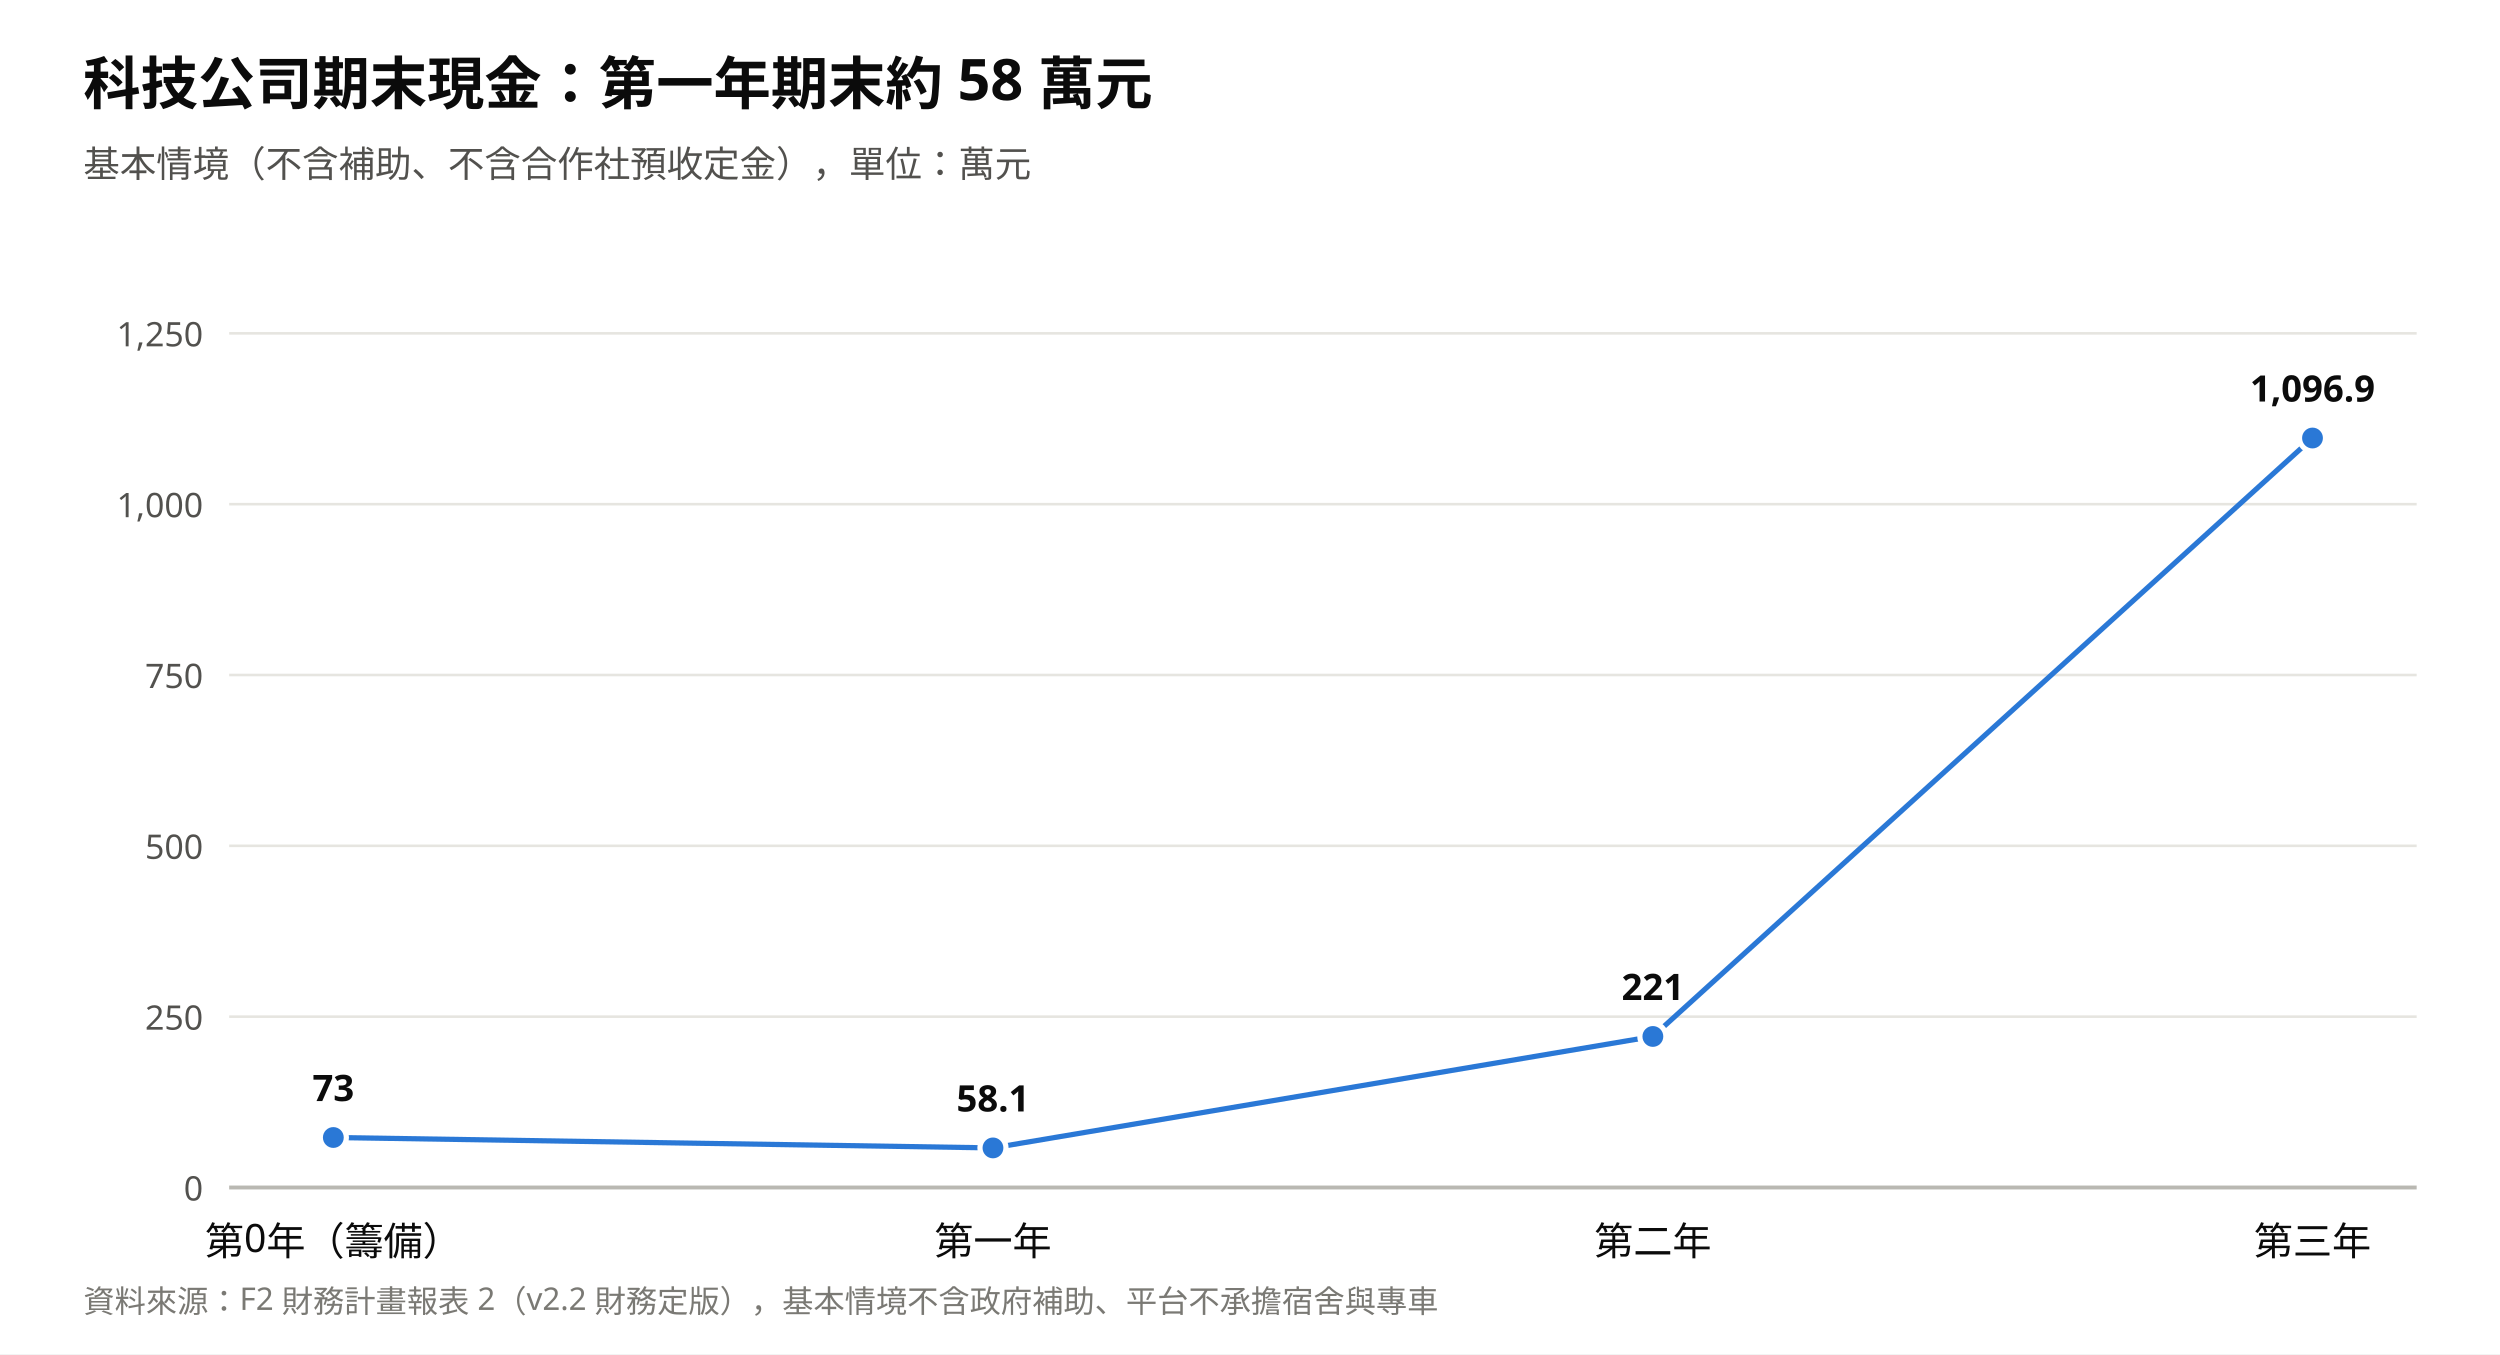
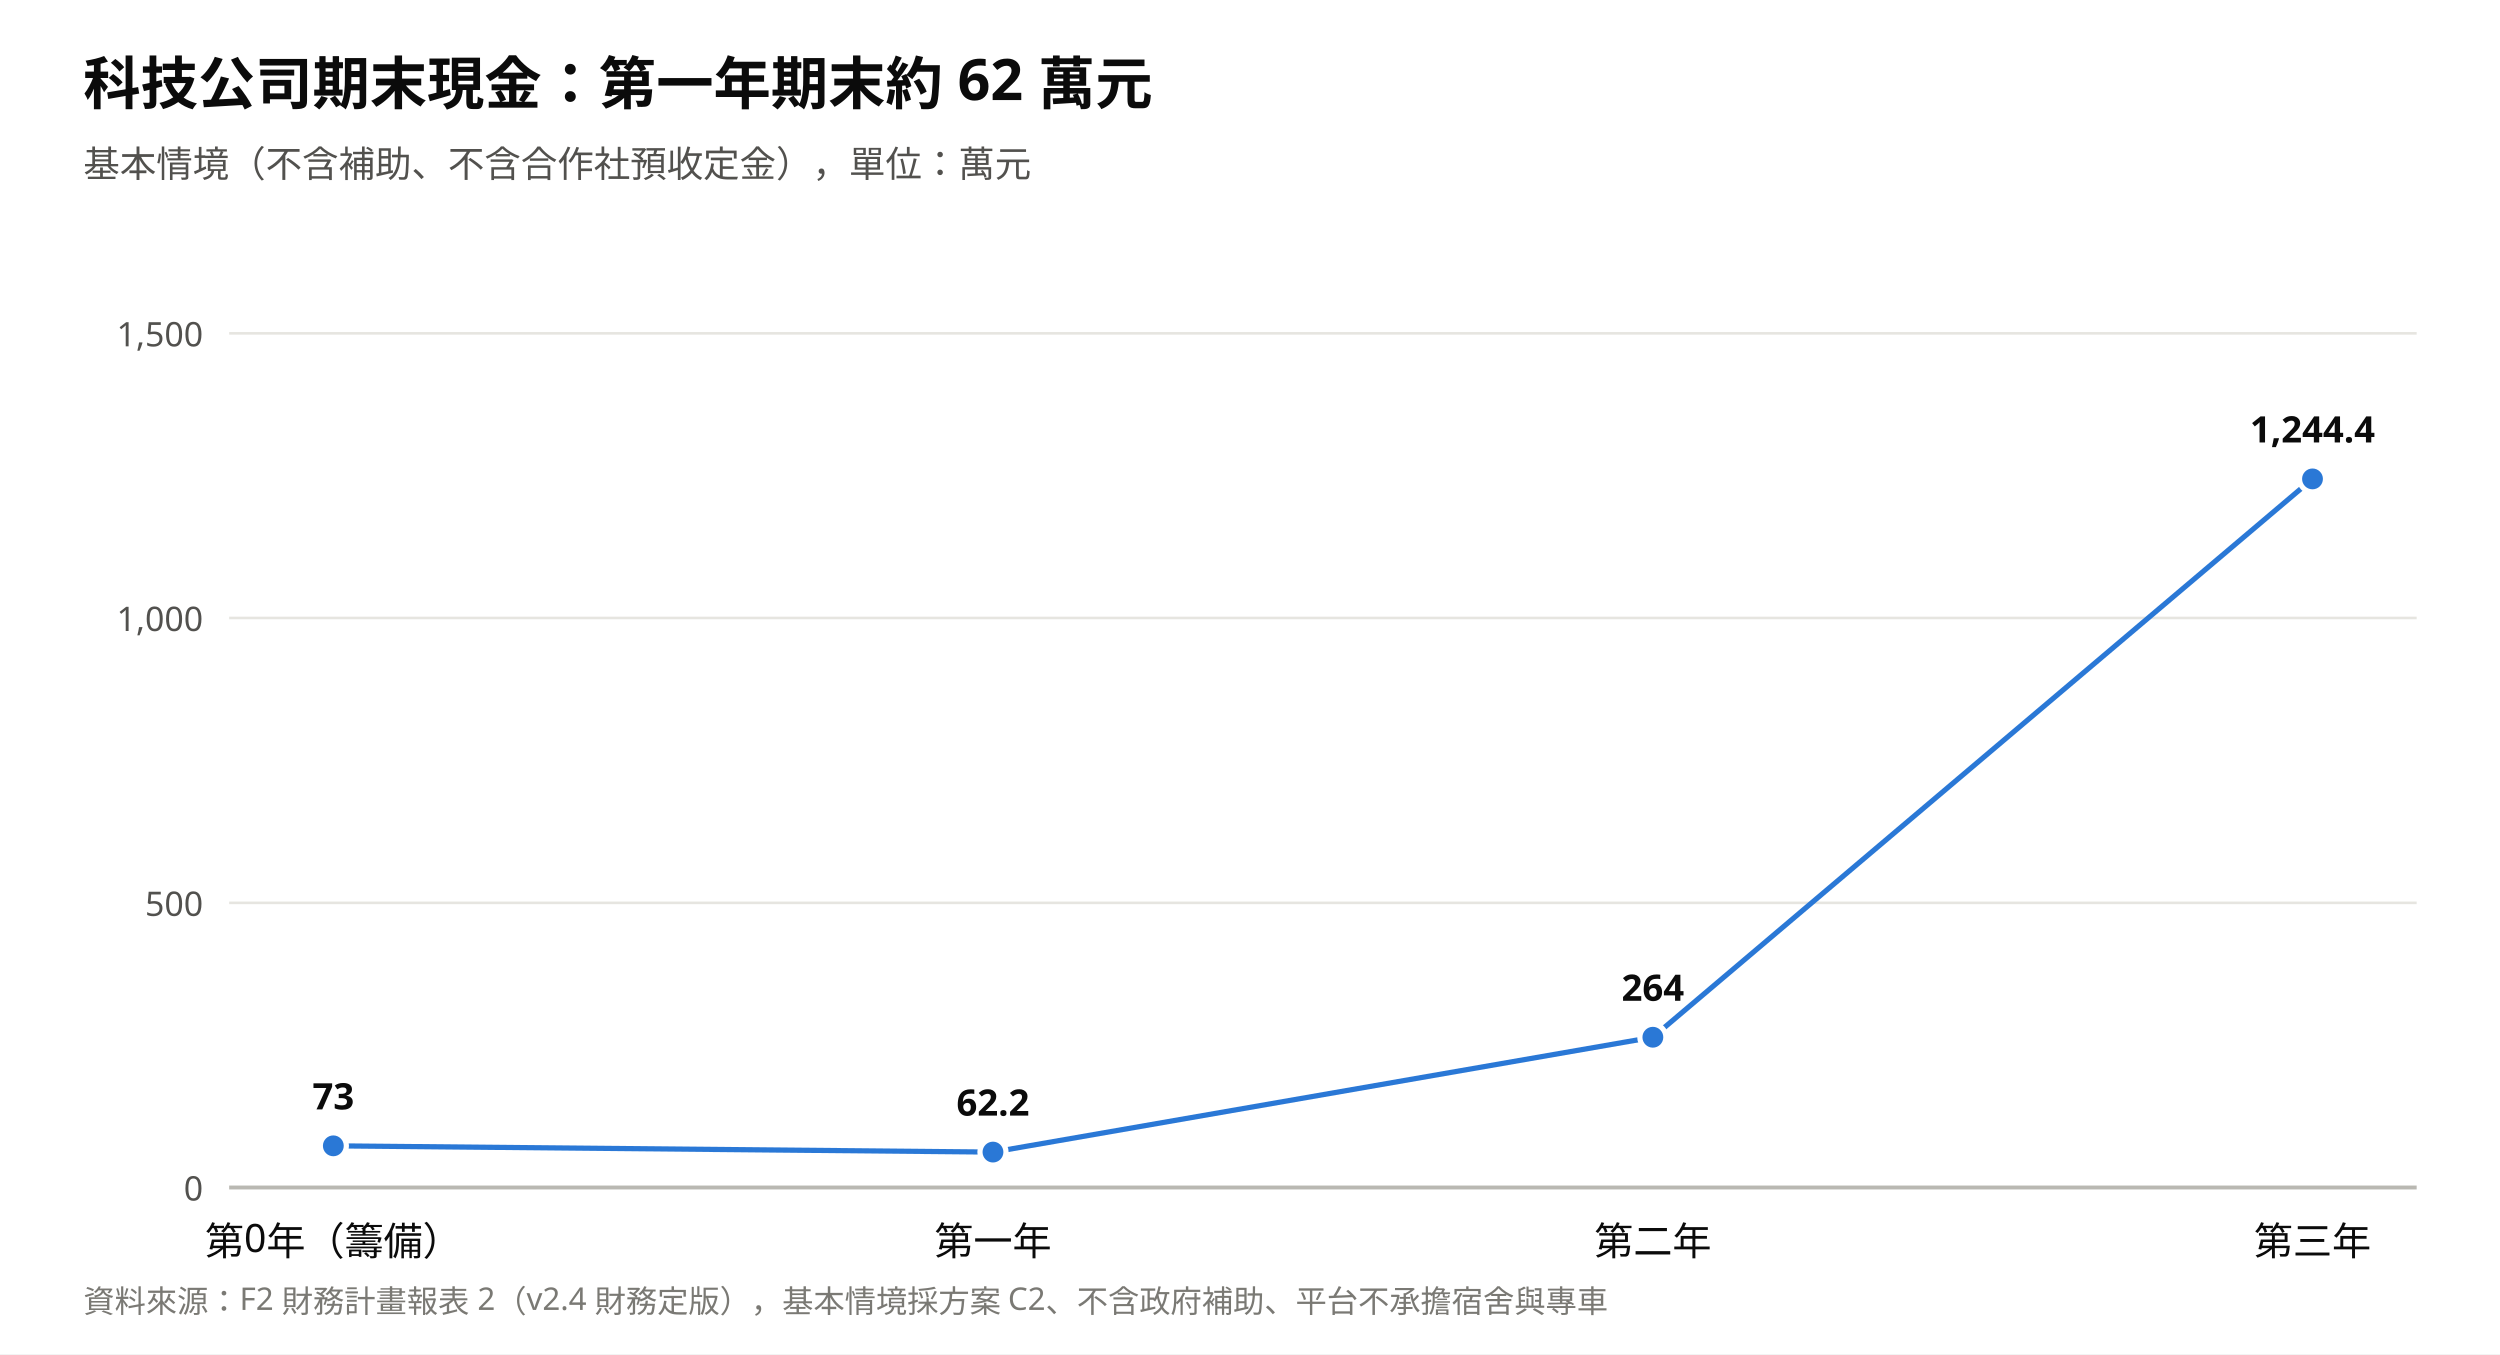
<svg xmlns="http://www.w3.org/2000/svg" width="960" height="520" viewBox="0 0 960 520" font-family="Microsoft JhengHei, PingFang TC, Noto Sans TC, sans-serif">
  <rect width="960" height="520" fill="#ffffff" />
-   <text x="32" y="40" font-size="22" font-weight="700" fill="#0b0b0b">科技公司期末現金：第一年期末約 58 萬元</text>
+   <text x="32" y="40" font-size="22" font-weight="700" fill="#0b0b0b">科技公司期末現金：第一年期末約 62 萬元</text>
  <text x="32" y="68" font-size="14" fill="#52514e">基本情境（不含補助、不含合作社預收定金），單位：萬元</text>
  <line x1="88" x2="928" y1="456.0" y2="456.0" stroke="#b9b8b2" stroke-width="1.5" />
  <text x="78" y="461.0" font-size="13" fill="#52514e" text-anchor="end">0</text>
-   <line x1="88" x2="928" y1="390.4" y2="390.4" stroke="#e6e5e0" stroke-width="1" />
-   <text x="78" y="395.4" font-size="13" fill="#52514e" text-anchor="end">250</text>
-   <line x1="88" x2="928" y1="324.8" y2="324.8" stroke="#e6e5e0" stroke-width="1" />
-   <text x="78" y="329.8" font-size="13" fill="#52514e" text-anchor="end">500</text>
-   <line x1="88" x2="928" y1="259.2" y2="259.2" stroke="#e6e5e0" stroke-width="1" />
-   <text x="78" y="264.2" font-size="13" fill="#52514e" text-anchor="end">750</text>
-   <line x1="88" x2="928" y1="193.6" y2="193.6" stroke="#e6e5e0" stroke-width="1" />
-   <text x="78" y="198.6" font-size="13" fill="#52514e" text-anchor="end">1,000</text>
+   <line x1="88" x2="928" y1="346.7" y2="346.7" stroke="#e6e5e0" stroke-width="1" />
+   <text x="78" y="351.7" font-size="13" fill="#52514e" text-anchor="end">500</text>
+   <line x1="88" x2="928" y1="237.3" y2="237.3" stroke="#e6e5e0" stroke-width="1" />
+   <text x="78" y="242.3" font-size="13" fill="#52514e" text-anchor="end">1,000</text>
  <line x1="88" x2="928" y1="128.0" y2="128.0" stroke="#e6e5e0" stroke-width="1" />
-   <text x="78" y="133.0" font-size="13" fill="#52514e" text-anchor="end">1,250</text>
-   <polyline points="128.0,436.8 381.3,440.8 634.7,398.0 888.0,168.2" fill="none" stroke="#2a78d6" stroke-width="2" stroke-linejoin="round" />
-   <circle cx="128.0" cy="436.8" r="5" fill="#2a78d6" stroke="#ffffff" stroke-width="2" />
-   <text x="128.0" y="422.8" font-size="14" font-weight="700" fill="#0b0b0b" text-anchor="middle">73</text>
+   <text x="78" y="133.0" font-size="13" fill="#52514e" text-anchor="end">1,500</text>
+   <polyline points="128.0,440.0 381.3,442.4 634.7,398.3 888.0,183.9" fill="none" stroke="#2a78d6" stroke-width="2" stroke-linejoin="round" />
+   <circle cx="128.0" cy="440.0" r="5" fill="#2a78d6" stroke="#ffffff" stroke-width="2" />
+   <text x="128.0" y="426.0" font-size="14" font-weight="700" fill="#0b0b0b" text-anchor="middle">73</text>
  <text x="128.0" y="482" font-size="15" fill="#0b0b0b" text-anchor="middle">第0年（籌備）</text>
-   <circle cx="381.3" cy="440.8" r="5" fill="#2a78d6" stroke="#ffffff" stroke-width="2" />
-   <text x="381.3" y="426.8" font-size="14" font-weight="700" fill="#0b0b0b" text-anchor="middle">58.1</text>
+   <circle cx="381.3" cy="442.4" r="5" fill="#2a78d6" stroke="#ffffff" stroke-width="2" />
+   <text x="381.3" y="428.4" font-size="14" font-weight="700" fill="#0b0b0b" text-anchor="middle">62.2</text>
  <text x="381.3" y="482" font-size="15" fill="#0b0b0b" text-anchor="middle">第一年</text>
-   <circle cx="634.7" cy="398.0" r="5" fill="#2a78d6" stroke="#ffffff" stroke-width="2" />
-   <text x="634.7" y="384.0" font-size="14" font-weight="700" fill="#0b0b0b" text-anchor="middle">221</text>
+   <circle cx="634.7" cy="398.3" r="5" fill="#2a78d6" stroke="#ffffff" stroke-width="2" />
+   <text x="634.7" y="384.3" font-size="14" font-weight="700" fill="#0b0b0b" text-anchor="middle">264</text>
  <text x="634.7" y="482" font-size="15" fill="#0b0b0b" text-anchor="middle">第二年</text>
-   <circle cx="888.0" cy="168.2" r="5" fill="#2a78d6" stroke="#ffffff" stroke-width="2" />
-   <text x="888.0" y="154.2" font-size="14" font-weight="700" fill="#0b0b0b" text-anchor="middle">1,096.9</text>
+   <circle cx="888.0" cy="183.9" r="5" fill="#2a78d6" stroke="#ffffff" stroke-width="2" />
+   <text x="888.0" y="169.9" font-size="14" font-weight="700" fill="#0b0b0b" text-anchor="middle">1,244.4</text>
  <text x="888.0" y="482" font-size="15" fill="#0b0b0b" text-anchor="middle">第三年</text>
-   <text x="32" y="504" font-size="12" fill="#7a7974">資料來源：F2 財務計畫報表 2（v2.2 財務定版），基本情境不含政府補助、平台不承擔宿舍與專車</text>
+   <text x="32" y="504" font-size="12" fill="#7a7974">資料來源：F2 財務計畫報表 2（v2.4 財務定版），基本情境採方案 C2、不含政府補助、平台不承擔宿舍與專車</text>
</svg>
